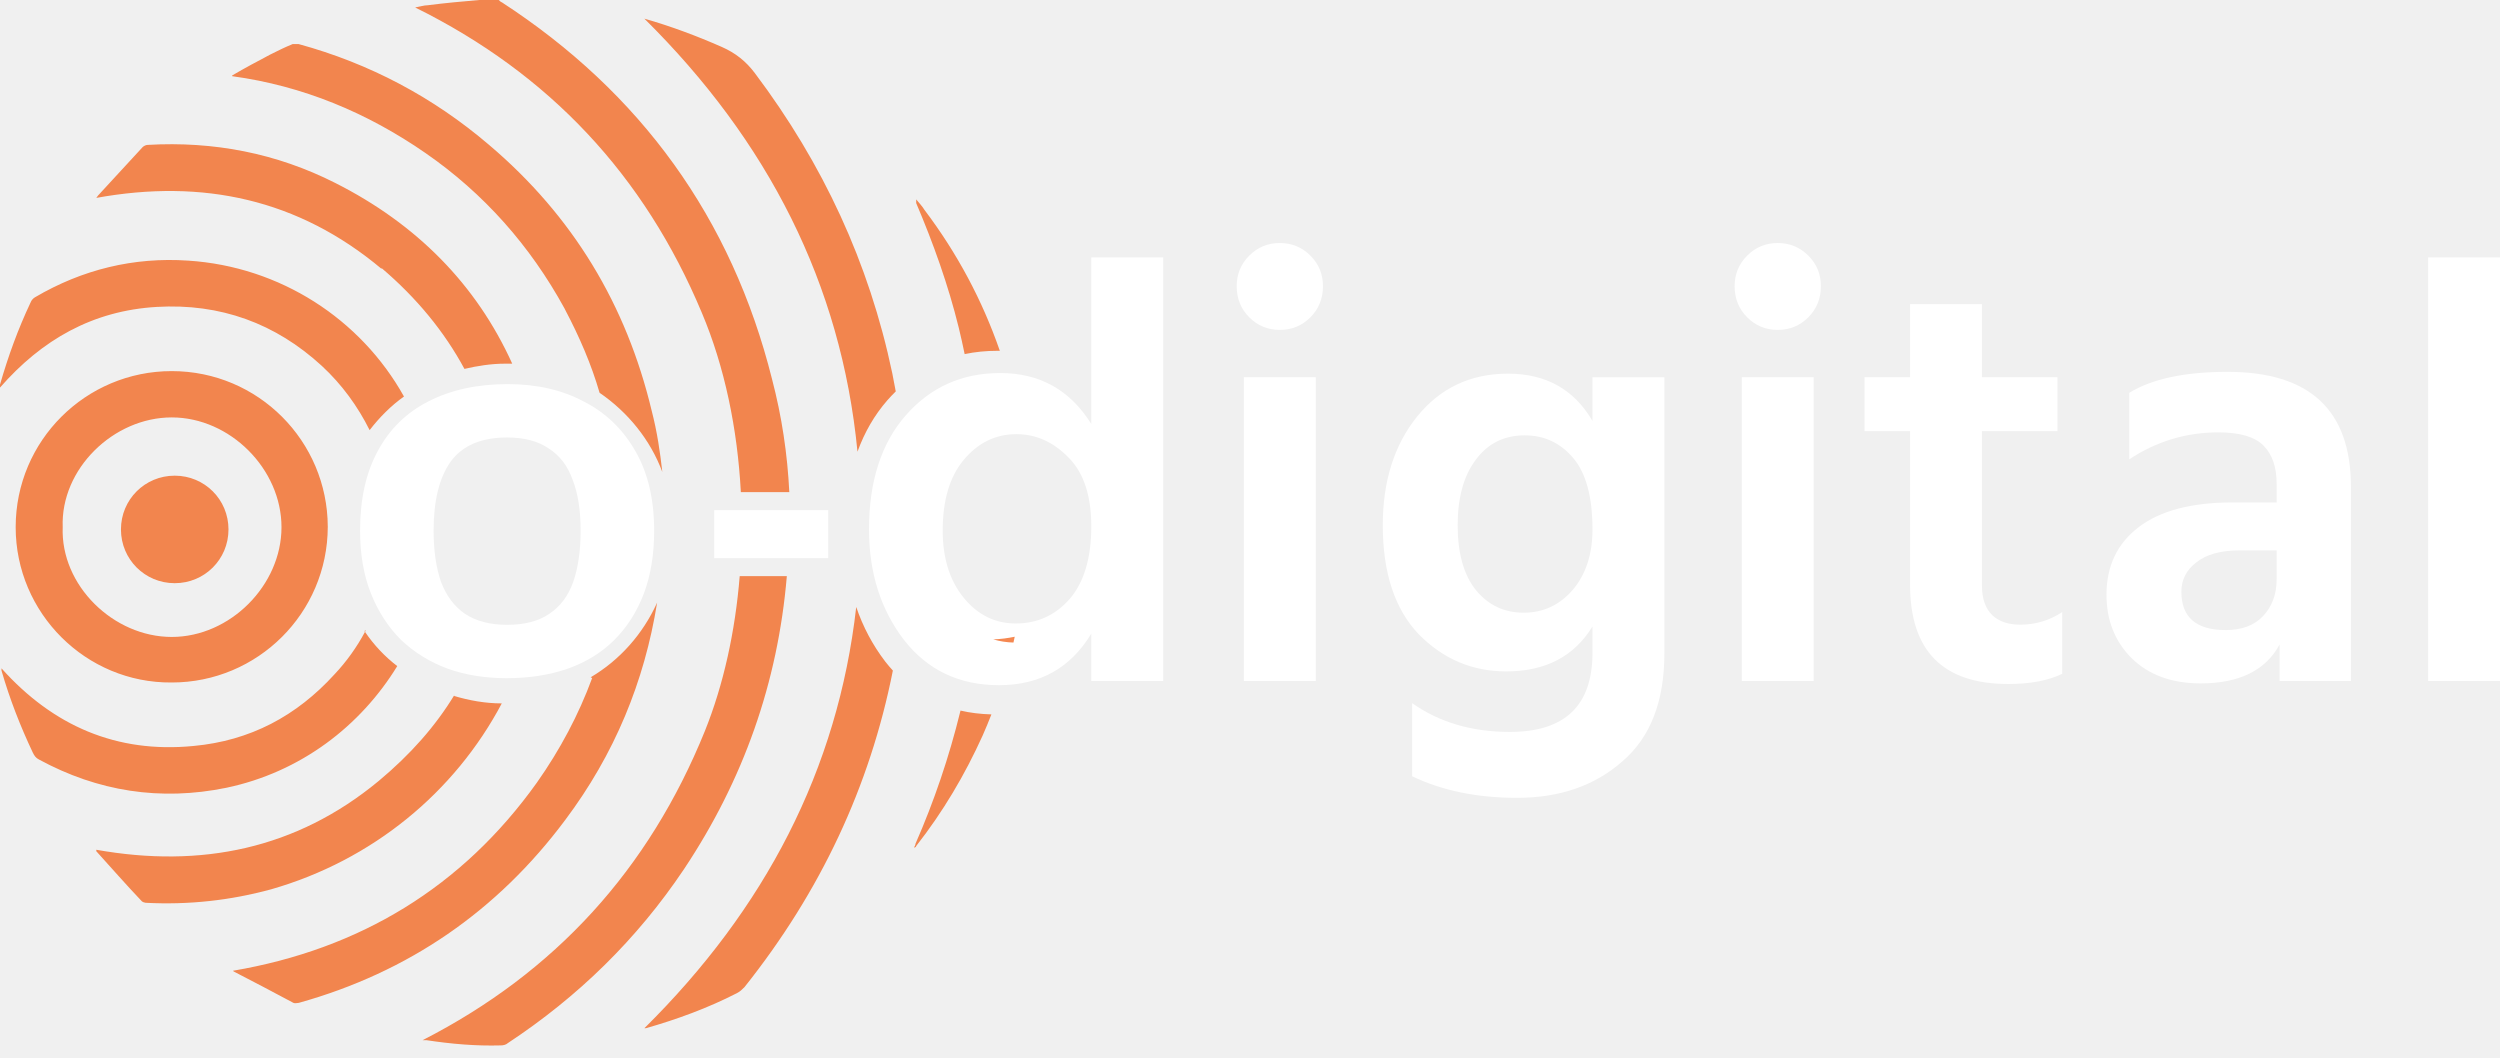
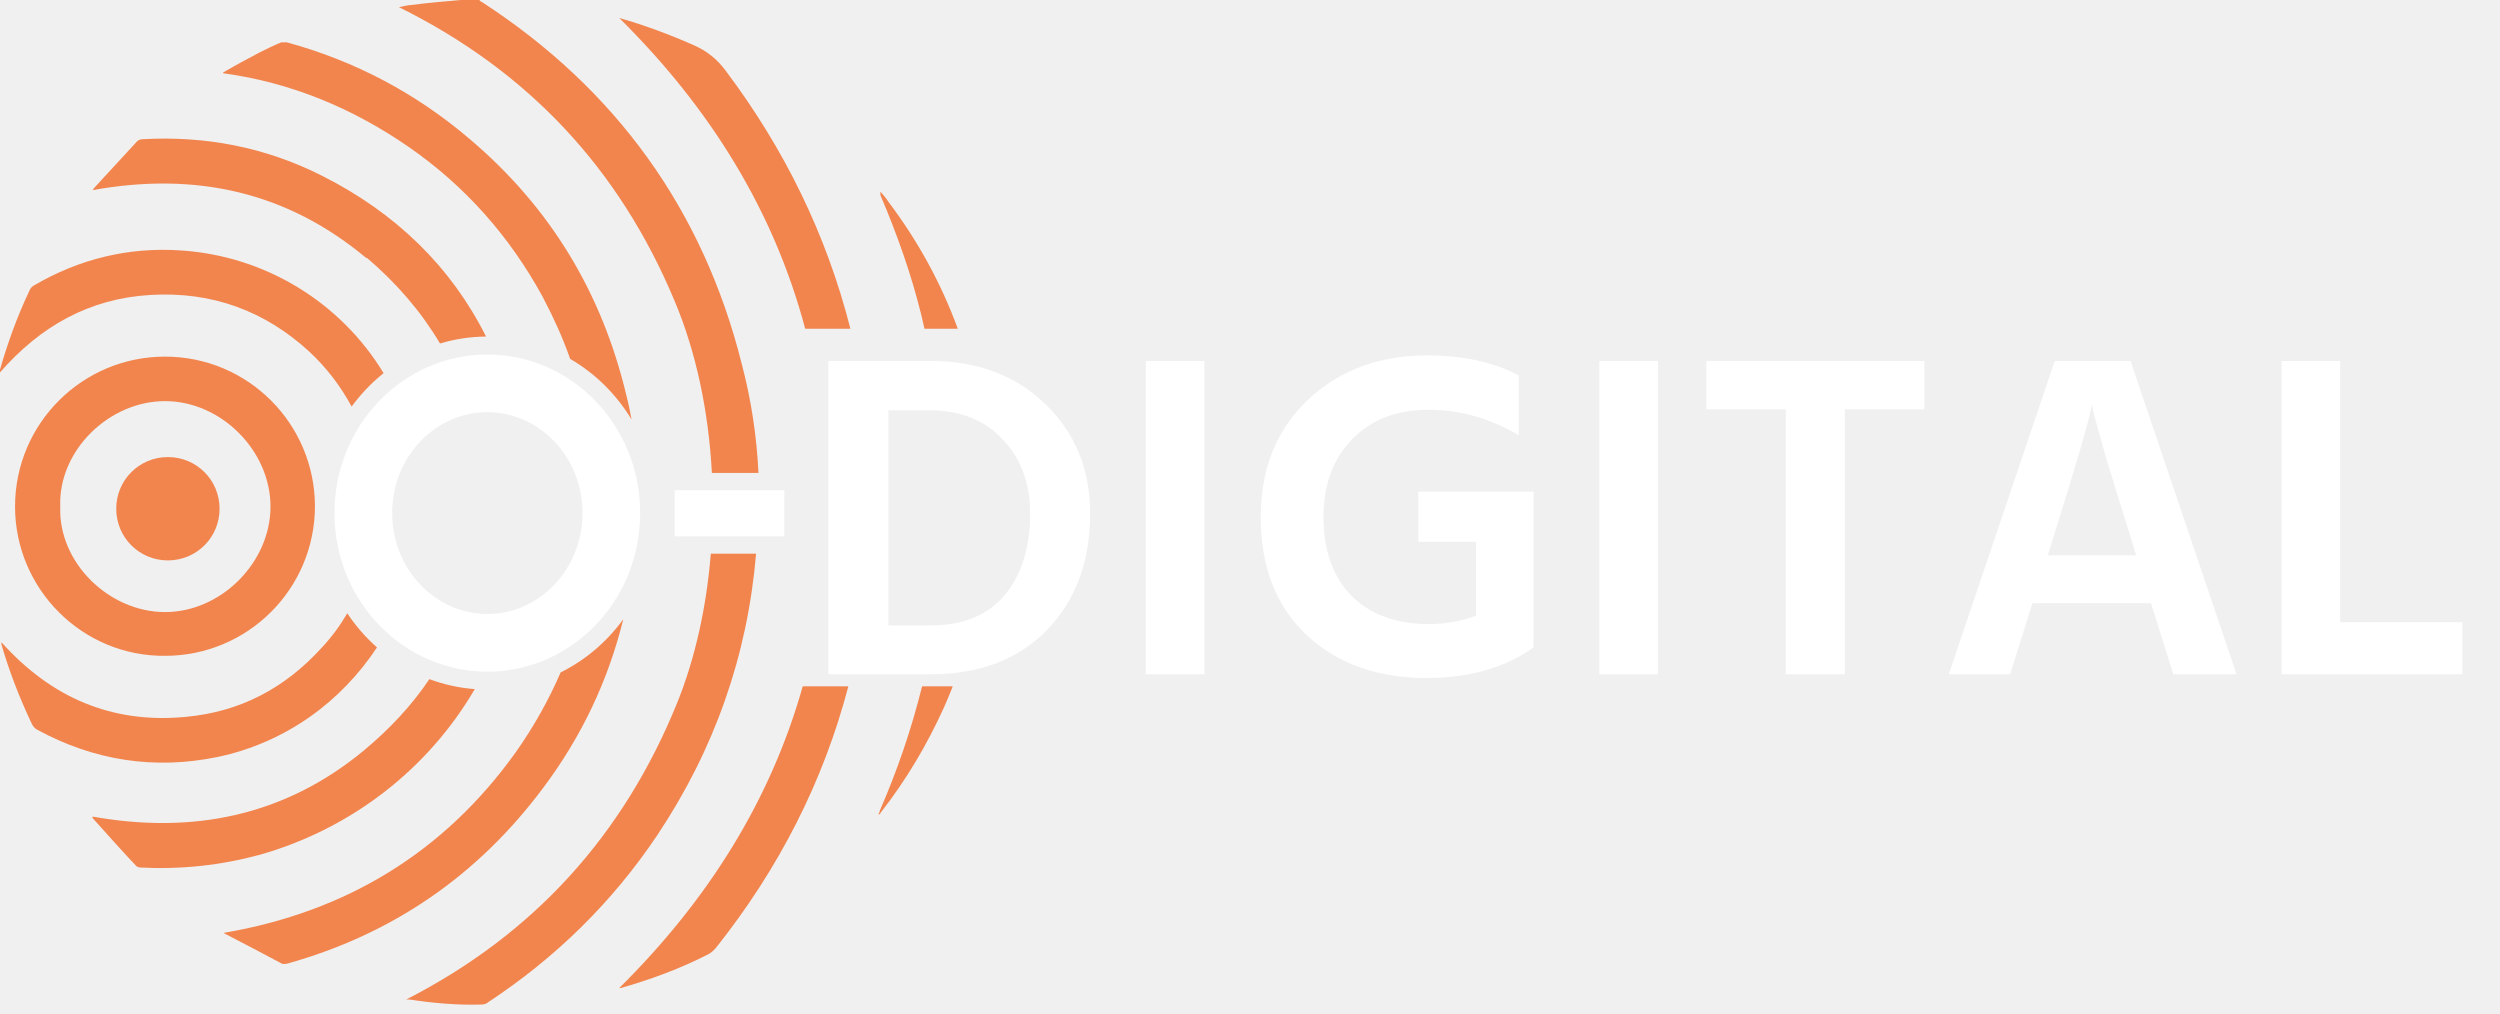
- <svg xmlns="http://www.w3.org/2000/svg" width="149" height="63" viewBox="0 0 149 63" fill="none">
-   <path d="M144.715 40.587V15.342H149V40.587H144.715Z" fill="white" />
-   <path d="M135.688 32.803H133.474C132.355 32.803 131.498 33.041 130.903 33.517C130.308 33.969 130.01 34.553 130.01 35.267C130.01 36.79 130.891 37.552 132.653 37.552C133.605 37.552 134.343 37.278 134.867 36.731C135.414 36.16 135.688 35.422 135.688 34.517V32.803ZM126.904 27.375V23.412C128.261 22.579 130.213 22.162 132.76 22.162C137.664 22.162 140.116 24.447 140.116 29.018V40.587H135.866V38.409C135.033 39.956 133.462 40.73 131.153 40.73C129.439 40.73 128.07 40.23 127.047 39.23C126.047 38.231 125.547 36.969 125.547 35.445C125.547 33.731 126.19 32.386 127.475 31.41C128.761 30.434 130.617 29.946 133.046 29.946H135.688V28.84C135.688 27.84 135.426 27.078 134.902 26.554C134.379 26.03 133.486 25.769 132.224 25.769C130.296 25.769 128.523 26.304 126.904 27.375Z" fill="white" />
-   <path d="M118.124 25.697V34.91C118.124 35.671 118.326 36.255 118.731 36.659C119.135 37.04 119.695 37.231 120.409 37.231C121.314 37.231 122.147 36.981 122.909 36.481V40.159C122.075 40.563 121.004 40.766 119.695 40.766C115.791 40.766 113.839 38.79 113.839 34.838V25.697H111.125V22.483H113.839V18.127H118.124V22.483H122.623V25.697H118.124Z" fill="white" />
-   <path d="M103.811 40.587V22.483H108.096V40.587H103.811ZM103.383 17.055C103.383 16.341 103.633 15.734 104.133 15.234C104.633 14.734 105.24 14.484 105.954 14.484C106.668 14.484 107.275 14.734 107.775 15.234C108.275 15.734 108.525 16.341 108.525 17.055C108.525 17.793 108.275 18.412 107.775 18.912C107.275 19.412 106.668 19.662 105.954 19.662C105.24 19.662 104.633 19.412 104.133 18.912C103.633 18.412 103.383 17.793 103.383 17.055Z" fill="white" />
-   <path d="M90.805 36.517C91.972 36.517 92.948 36.065 93.733 35.16C94.519 34.232 94.912 33.029 94.912 31.554C94.912 29.625 94.531 28.209 93.769 27.304C93.007 26.4 92.043 25.947 90.877 25.947C89.639 25.947 88.663 26.435 87.949 27.412C87.235 28.364 86.877 29.661 86.877 31.304C86.877 32.994 87.246 34.291 87.984 35.196C88.722 36.077 89.663 36.517 90.805 36.517ZM94.912 22.484H99.197V38.945C99.197 41.802 98.364 43.944 96.697 45.373C95.055 46.825 92.96 47.551 90.413 47.551C88.032 47.551 85.949 47.122 84.164 46.265V41.909C85.782 43.051 87.723 43.623 89.984 43.623C93.269 43.623 94.912 42.052 94.912 38.909V37.338C93.817 39.124 92.103 40.016 89.77 40.016C87.746 40.016 86.009 39.278 84.556 37.802C83.128 36.303 82.414 34.136 82.414 31.304C82.414 28.685 83.093 26.531 84.449 24.84C85.83 23.127 87.639 22.27 89.877 22.27C92.138 22.27 93.817 23.21 94.912 25.09V22.484Z" fill="white" />
-   <path d="M74.135 40.587V22.483H78.421V40.587H74.135ZM73.707 17.055C73.707 16.341 73.957 15.734 74.457 15.234C74.957 14.734 75.564 14.484 76.278 14.484C76.992 14.484 77.599 14.734 78.099 15.234C78.599 15.734 78.849 16.341 78.849 17.055C78.849 17.793 78.599 18.412 78.099 18.912C77.599 19.412 76.992 19.662 76.278 19.662C75.564 19.662 74.957 19.412 74.457 18.912C73.957 18.412 73.707 17.793 73.707 17.055Z" fill="white" />
-   <path d="M60.541 37.159C61.827 37.159 62.898 36.671 63.755 35.695C64.612 34.695 65.041 33.255 65.041 31.375C65.041 29.542 64.588 28.173 63.684 27.268C62.779 26.34 61.744 25.876 60.577 25.876C59.339 25.876 58.292 26.387 57.435 27.411C56.602 28.411 56.185 29.815 56.185 31.625C56.185 33.267 56.602 34.6 57.435 35.624C58.268 36.648 59.303 37.159 60.541 37.159ZM65.041 15.342H69.326V40.587H65.041V37.766C63.803 39.814 61.97 40.837 59.542 40.837C57.161 40.837 55.269 39.933 53.864 38.123C52.483 36.314 51.793 34.124 51.793 31.553C51.793 28.697 52.519 26.435 53.971 24.769C55.447 23.078 57.328 22.233 59.613 22.233C61.97 22.233 63.779 23.245 65.041 25.269V15.342Z" fill="white" />
-   <path d="M38.988 31.625C38.988 33.039 38.784 34.286 38.377 35.367C37.969 36.449 37.38 37.374 36.61 38.143C35.863 38.892 34.935 39.463 33.825 39.858C32.738 40.233 31.527 40.42 30.191 40.42C28.922 40.42 27.756 40.233 26.692 39.858C25.628 39.463 24.699 38.892 23.907 38.143C23.137 37.374 22.537 36.449 22.106 35.367C21.676 34.286 21.461 33.039 21.461 31.625C21.461 29.754 21.812 28.174 22.514 26.884C23.216 25.575 24.224 24.587 25.537 23.922C26.873 23.236 28.447 22.893 30.259 22.893C31.98 22.893 33.485 23.236 34.776 23.922C36.09 24.587 37.12 25.575 37.867 26.884C38.614 28.174 38.988 29.754 38.988 31.625ZM25.843 31.625C25.843 32.81 25.99 33.829 26.284 34.681C26.601 35.513 27.077 36.147 27.711 36.584C28.368 37.02 29.206 37.239 30.225 37.239C31.266 37.239 32.104 37.02 32.738 36.584C33.395 36.147 33.87 35.513 34.165 34.681C34.459 33.829 34.606 32.81 34.606 31.625C34.606 30.419 34.448 29.411 34.131 28.6C33.836 27.768 33.361 27.144 32.704 26.729C32.07 26.292 31.244 26.074 30.225 26.074C28.685 26.074 27.564 26.552 26.862 27.508C26.182 28.465 25.843 29.837 25.843 31.625Z" fill="white" />
-   <rect x="42.924" y="30.762" width="6.081" height="2.146" fill="white" stroke="white" stroke-width="0.715" />
-   <path d="M46.895 34.339C46.361 40.679 44.307 46.489 40.765 51.803C37.961 55.986 34.444 59.414 30.261 62.173C30.172 62.262 29.994 62.306 29.86 62.306C28.347 62.35 26.879 62.217 25.41 61.994H25.188C33.109 57.944 38.673 51.803 42.011 43.569C43.124 40.802 43.821 37.625 44.086 34.339H46.895ZM51.031 36.176C51.432 37.355 52.005 38.439 52.757 39.424C52.904 39.614 53.058 39.792 53.215 39.965C51.849 46.857 48.909 53.135 44.369 58.835C44.236 58.968 44.102 59.101 43.924 59.19C42.188 60.081 40.363 60.748 38.494 61.282H38.405C45.575 54.188 49.931 45.885 51.031 36.176ZM39.164 35.917C38.407 40.634 36.627 44.951 33.69 48.867C29.64 54.297 24.344 57.947 17.802 59.772C17.713 59.772 17.579 59.816 17.49 59.772C16.333 59.148 15.131 58.524 13.93 57.901C13.893 57.865 13.887 57.859 13.886 57.857C21.451 56.567 27.549 52.873 31.999 46.643C33.379 44.684 34.491 42.593 35.292 40.412L35.203 40.367C36.939 39.344 38.319 37.786 39.164 35.917ZM27.058 41.477C27.948 41.745 28.927 41.923 29.906 41.923C27.102 47.219 22.207 51.269 16.154 53.005C13.707 53.672 11.214 53.939 8.678 53.806C8.633 53.806 8.5 53.761 8.455 53.717C7.52 52.738 6.63 51.714 5.74 50.734V50.645C11.971 51.758 17.667 50.601 22.562 46.552C24.432 44.994 25.945 43.302 27.102 41.389L27.058 41.477ZM57.245 42.351C57.828 42.486 58.442 42.561 59.088 42.578C58.924 43 58.75 43.42 58.566 43.837C57.498 46.196 56.208 48.376 54.605 50.423C54.605 50.467 54.562 50.513 54.473 50.513C54.517 50.424 54.561 50.379 54.562 50.29C55.674 47.753 56.564 45.127 57.231 42.412C57.236 42.392 57.24 42.371 57.245 42.351ZM21.754 37.659C22.282 38.439 22.936 39.133 23.676 39.699C21.495 43.26 17.935 46.019 13.484 46.953C9.568 47.754 5.829 47.175 2.313 45.262C2.136 45.173 2.047 45.039 1.958 44.861C1.201 43.259 0.578 41.657 0.089 39.966V39.833C3.16 43.26 6.943 44.906 11.526 44.461C14.909 44.149 17.668 42.681 19.938 40.188C20.668 39.415 21.272 38.558 21.754 37.659ZM10.235 22.118C15.39 22.118 19.523 26.29 19.535 31.398C19.523 36.55 15.346 40.677 10.235 40.677C5.117 40.721 0.934 36.538 0.934 31.42C0.934 26.257 5.117 22.118 10.235 22.118ZM60.402 38.296C59.981 38.285 59.58 38.221 59.199 38.106C59.63 38.094 60.07 38.034 60.478 37.949C60.453 38.065 60.429 38.181 60.402 38.296ZM10.235 24.878C6.764 24.878 3.604 27.949 3.737 31.42C3.604 34.891 6.764 37.962 10.235 37.962C13.707 37.962 16.777 34.891 16.777 31.42C16.777 27.949 13.707 24.878 10.235 24.878ZM21.754 37.659C21.742 37.642 21.729 37.625 21.718 37.607L21.807 37.562C21.79 37.595 21.771 37.627 21.754 37.659ZM10.414 28.35C12.194 28.35 13.618 29.774 13.618 31.554C13.618 33.334 12.194 34.758 10.414 34.758C8.634 34.758 7.209 33.334 7.209 31.554C7.209 29.773 8.634 28.35 10.414 28.35ZM19.536 31.42C19.536 31.412 19.535 31.405 19.535 31.398C19.535 31.39 19.536 31.382 19.536 31.375V31.42ZM29.727 0C29.772 0.045 29.861 0.134 29.905 0.134C38.183 5.519 43.612 12.996 46.016 22.608C46.597 24.819 46.931 27.069 47.043 29.331H44.154C43.955 25.569 43.19 21.861 41.832 18.648C38.405 10.459 32.754 4.406 24.743 0.445C25.01 0.401 25.277 0.312 25.499 0.312C26.523 0.178 27.547 0.089 28.57 0H29.727ZM17.8 2.627C22.028 3.784 25.811 5.787 29.148 8.635C34.133 12.863 37.337 18.159 38.851 24.523C39.162 25.725 39.34 26.926 39.474 28.128C38.762 26.214 37.426 24.567 35.735 23.41C35.246 21.719 34.533 20.073 33.688 18.471L33.644 18.382C31.596 14.643 28.837 11.528 25.365 9.125C21.894 6.722 18.067 5.12 13.839 4.541V4.496C14.595 4.051 15.352 3.651 16.108 3.25C16.553 3.028 16.998 2.805 17.443 2.627H17.8ZM38.405 1.112C39.963 1.557 41.52 2.136 43.033 2.804C43.834 3.16 44.458 3.649 44.992 4.361C49.042 9.746 51.801 15.665 53.181 22.252C53.254 22.61 53.322 22.969 53.387 23.329C53.215 23.498 53.045 23.675 52.882 23.862C52.117 24.74 51.526 25.76 51.106 26.921C50.14 16.91 45.748 8.377 38.405 1.112ZM2.092 17.714C4.896 16.067 7.966 15.311 11.215 15.533C16.689 15.889 21.496 19.004 24.077 23.633C23.321 24.167 22.609 24.879 22.03 25.636C21.318 24.212 20.383 22.92 19.182 21.808C16.422 19.271 13.129 18.07 9.346 18.292C5.519 18.515 2.492 20.25 0 23.099V22.921C0.489 21.23 1.068 19.627 1.824 18.025C1.869 17.892 2.003 17.758 2.092 17.714ZM8.812 8.635C12.728 8.412 16.466 9.124 19.981 10.904C24.832 13.352 28.393 16.957 30.529 21.675C30.576 21.675 30.63 21.675 30.084 21.675C29.283 21.675 28.437 21.808 27.681 21.986C26.479 19.761 24.833 17.758 22.741 15.977V16.023C17.801 11.884 12.104 10.638 5.74 11.795C5.829 11.662 5.874 11.617 5.918 11.572C6.764 10.638 7.654 9.703 8.5 8.769C8.589 8.68 8.723 8.635 8.812 8.635ZM54.605 11.883C54.783 12.105 54.962 12.283 55.096 12.506C57.059 15.105 58.551 17.911 59.59 20.91C59.545 20.91 59.501 20.907 59.456 20.907C58.771 20.907 58.116 20.973 57.493 21.104C57.386 20.581 57.27 20.059 57.143 19.537C56.52 17 55.629 14.509 54.605 12.105V11.883Z" fill="#F26A26" fill-opacity="0.8" />
+ <svg xmlns="http://www.w3.org/2000/svg" width="111" height="45" viewBox="0 0 111 45" fill="none">
+   <path d="M21.638 17.02C24.634 17.02 27.143 19.554 27.143 22.781C27.142 26.008 24.634 28.542 21.638 28.542C18.642 28.542 16.132 26.008 16.132 22.781C16.132 19.554 18.641 17.02 21.638 17.02Z" stroke="white" stroke-width="2.561" />
+   <rect x="30.215" y="22.022" width="4.353" height="1.536" fill="white" stroke="white" stroke-width="0.512" />
+   <path d="M39.444 27.771H41.281C42.74 27.771 43.847 27.324 44.604 26.429C45.361 25.521 45.739 24.31 45.739 22.797C45.739 21.462 45.333 20.368 44.522 19.515C43.723 18.648 42.63 18.215 41.24 18.215H39.444V27.771ZM36.782 16.027H41.322C43.4 16.027 45.099 16.667 46.42 17.947C47.741 19.226 48.402 20.843 48.402 22.797C48.402 24.93 47.762 26.656 46.482 27.977C45.203 29.284 43.483 29.938 41.322 29.938H36.782V16.027ZM50.874 29.938V16.027H53.475V29.938H50.874ZM68.092 21.827V28.514H68.072L68.092 28.741C66.826 29.649 65.244 30.103 63.345 30.103C61.144 30.103 59.362 29.463 58 28.184C56.651 26.904 55.977 25.163 55.977 22.962C55.977 20.815 56.672 19.082 58.062 17.761C59.465 16.44 61.233 15.779 63.366 15.779C64.948 15.779 66.304 16.075 67.432 16.667V19.329C66.166 18.573 64.824 18.194 63.407 18.194C62.017 18.194 60.896 18.628 60.043 19.494C59.19 20.361 58.763 21.517 58.763 22.962C58.763 24.434 59.176 25.597 60.002 26.45C60.841 27.289 61.99 27.709 63.448 27.709C64.164 27.709 64.859 27.585 65.533 27.337V24.056H62.974V21.827H68.092ZM71.01 29.938V16.027H73.611V29.938H71.01ZM85.442 16.027V18.174H81.912V29.938H79.291V18.174H75.762V16.027H85.442ZM90.922 24.654H94.843L94.658 24.035C94.19 22.549 93.805 21.304 93.502 20.299C93.213 19.281 93.034 18.641 92.965 18.38L92.883 17.967C92.759 18.655 92.167 20.685 91.108 24.056L90.922 24.654ZM96.495 29.938L95.504 26.78H90.241L89.25 29.938H86.526L91.231 16.027H94.596L99.302 29.938H96.495ZM103.901 27.626H109.329V29.938H101.3V16.027H103.901V27.626Z" fill="white" />
+   <path d="M33.57 24.582C33.188 29.121 31.718 33.28 29.182 37.084C27.175 40.079 24.658 42.532 21.663 44.507C21.599 44.571 21.472 44.602 21.376 44.602C20.293 44.634 19.242 44.539 18.19 44.38H18.031C23.702 41.481 27.684 37.084 30.073 31.19C30.871 29.209 31.37 26.934 31.56 24.582H33.57ZM37.667 30.472C36.563 34.68 34.598 38.556 31.762 42.117C31.666 42.213 31.571 42.308 31.443 42.372C30.201 43.009 28.895 43.488 27.557 43.87H27.493C31.462 39.943 34.226 35.498 35.641 30.472H37.667ZM27.674 27.493C27.011 30.183 25.844 32.679 24.117 34.982C21.218 38.869 17.426 41.482 12.743 42.788C12.679 42.788 12.584 42.82 12.521 42.788C11.692 42.342 10.832 41.896 9.972 41.45C9.945 41.424 9.941 41.419 9.94 41.418C15.356 40.494 19.72 37.85 22.906 33.39C23.697 32.268 24.362 31.083 24.892 29.855C25.993 29.309 26.947 28.495 27.674 27.493ZM19.065 30.153C19.702 30.392 20.378 30.543 21.081 30.596C19.032 34.099 15.671 36.767 11.565 37.944C9.812 38.422 8.028 38.613 6.212 38.518C6.18 38.518 6.085 38.486 6.053 38.454C5.384 37.753 4.747 37.02 4.109 36.319V36.256C8.57 37.052 12.648 36.223 16.152 33.324C17.317 32.354 18.287 31.311 19.065 30.153ZM42.303 30.472C42.184 30.777 42.058 31.08 41.926 31.381C41.161 33.069 40.238 34.631 39.091 36.097C39.09 36.128 39.058 36.16 38.995 36.16C39.027 36.096 39.059 36.065 39.059 36.001C39.84 34.219 40.467 32.376 40.941 30.472H42.303ZM15.419 27.23C15.794 27.793 16.238 28.302 16.738 28.745C15.164 31.135 12.701 32.972 9.653 33.612C6.85 34.186 4.173 33.771 1.656 32.401C1.529 32.338 1.465 32.242 1.401 32.115C0.86 30.968 0.414 29.821 0.063 28.61V28.515C2.262 30.968 4.97 32.147 8.251 31.828C10.672 31.605 12.648 30.554 14.273 28.77C14.721 28.294 15.102 27.774 15.419 27.23ZM7.327 15.834C11.017 15.834 13.976 18.82 13.984 22.477C13.976 26.165 10.986 29.119 7.327 29.119C3.663 29.151 0.668 26.156 0.668 22.492C0.668 18.797 3.663 15.834 7.327 15.834ZM7.327 17.81C4.842 17.81 2.58 20.007 2.676 22.492C2.58 24.977 4.842 27.176 7.327 27.176C9.812 27.176 12.01 24.977 12.01 22.492C12.01 20.007 9.812 17.81 7.327 17.81ZM7.455 20.294C8.729 20.294 9.749 21.314 9.749 22.588C9.749 23.862 8.729 24.882 7.455 24.882C6.181 24.882 5.161 23.862 5.161 22.588C5.161 21.314 6.181 20.294 7.455 20.294ZM13.985 22.492C13.985 22.487 13.984 22.482 13.984 22.477C13.984 22.471 13.985 22.466 13.985 22.461V22.492ZM21.28 0C21.312 0.032 21.376 0.096 21.408 0.096C27.334 3.951 31.221 9.303 32.941 16.185C33.358 17.767 33.596 19.378 33.677 20.997H31.607C31.465 18.304 30.919 15.649 29.946 13.349C27.493 7.487 23.447 3.154 17.713 0.318C17.904 0.286 18.095 0.223 18.254 0.223C18.987 0.127 19.719 0.064 20.452 0H21.28ZM12.742 1.881C15.769 2.709 18.477 4.143 20.866 6.182C24.434 9.208 26.728 13 27.811 17.556C27.904 17.912 27.976 18.268 28.04 18.624C27.365 17.507 26.427 16.579 25.315 15.935C24.992 15.012 24.583 14.107 24.116 13.223L24.084 13.159C22.619 10.483 20.643 8.253 18.158 6.532C15.673 4.812 12.934 3.665 9.907 3.251V3.219C10.449 2.9 10.99 2.613 11.531 2.326C11.85 2.167 12.169 2.008 12.487 1.881H12.742ZM1.497 12.681C3.504 11.502 5.703 10.96 8.028 11.119C11.807 11.365 15.142 13.449 17.032 16.568C16.498 16.995 16.02 17.494 15.613 18.052C15.125 17.151 14.506 16.329 13.731 15.611C11.756 13.795 9.398 12.935 6.69 13.095C3.951 13.254 1.784 14.496 0 16.535V16.408C0.35 15.198 0.765 14.05 1.307 12.903C1.339 12.808 1.433 12.713 1.497 12.681ZM6.308 6.182C9.111 6.022 11.787 6.532 14.304 7.806C17.577 9.457 20.029 11.846 21.58 14.943C20.872 14.949 20.186 15.056 19.537 15.251C18.707 13.852 17.622 12.581 16.279 11.438V11.47C12.743 8.507 8.665 7.615 4.109 8.443C4.173 8.348 4.205 8.316 4.236 8.284C4.842 7.615 5.48 6.946 6.085 6.277C6.149 6.214 6.244 6.182 6.308 6.182ZM27.493 0.797C28.608 1.115 29.724 1.529 30.807 2.007C31.38 2.262 31.826 2.612 32.208 3.122C34.831 6.61 36.694 10.411 37.758 14.596H35.75C34.372 9.404 31.567 4.828 27.493 0.797ZM39.091 8.506C39.218 8.665 39.345 8.793 39.44 8.952C40.764 10.705 41.79 12.589 42.526 14.596H41.046C41.001 14.393 40.956 14.189 40.906 13.986C40.46 12.171 39.824 10.386 39.091 8.666V8.506Z" fill="#F26A26" fill-opacity="0.8" />
</svg>
